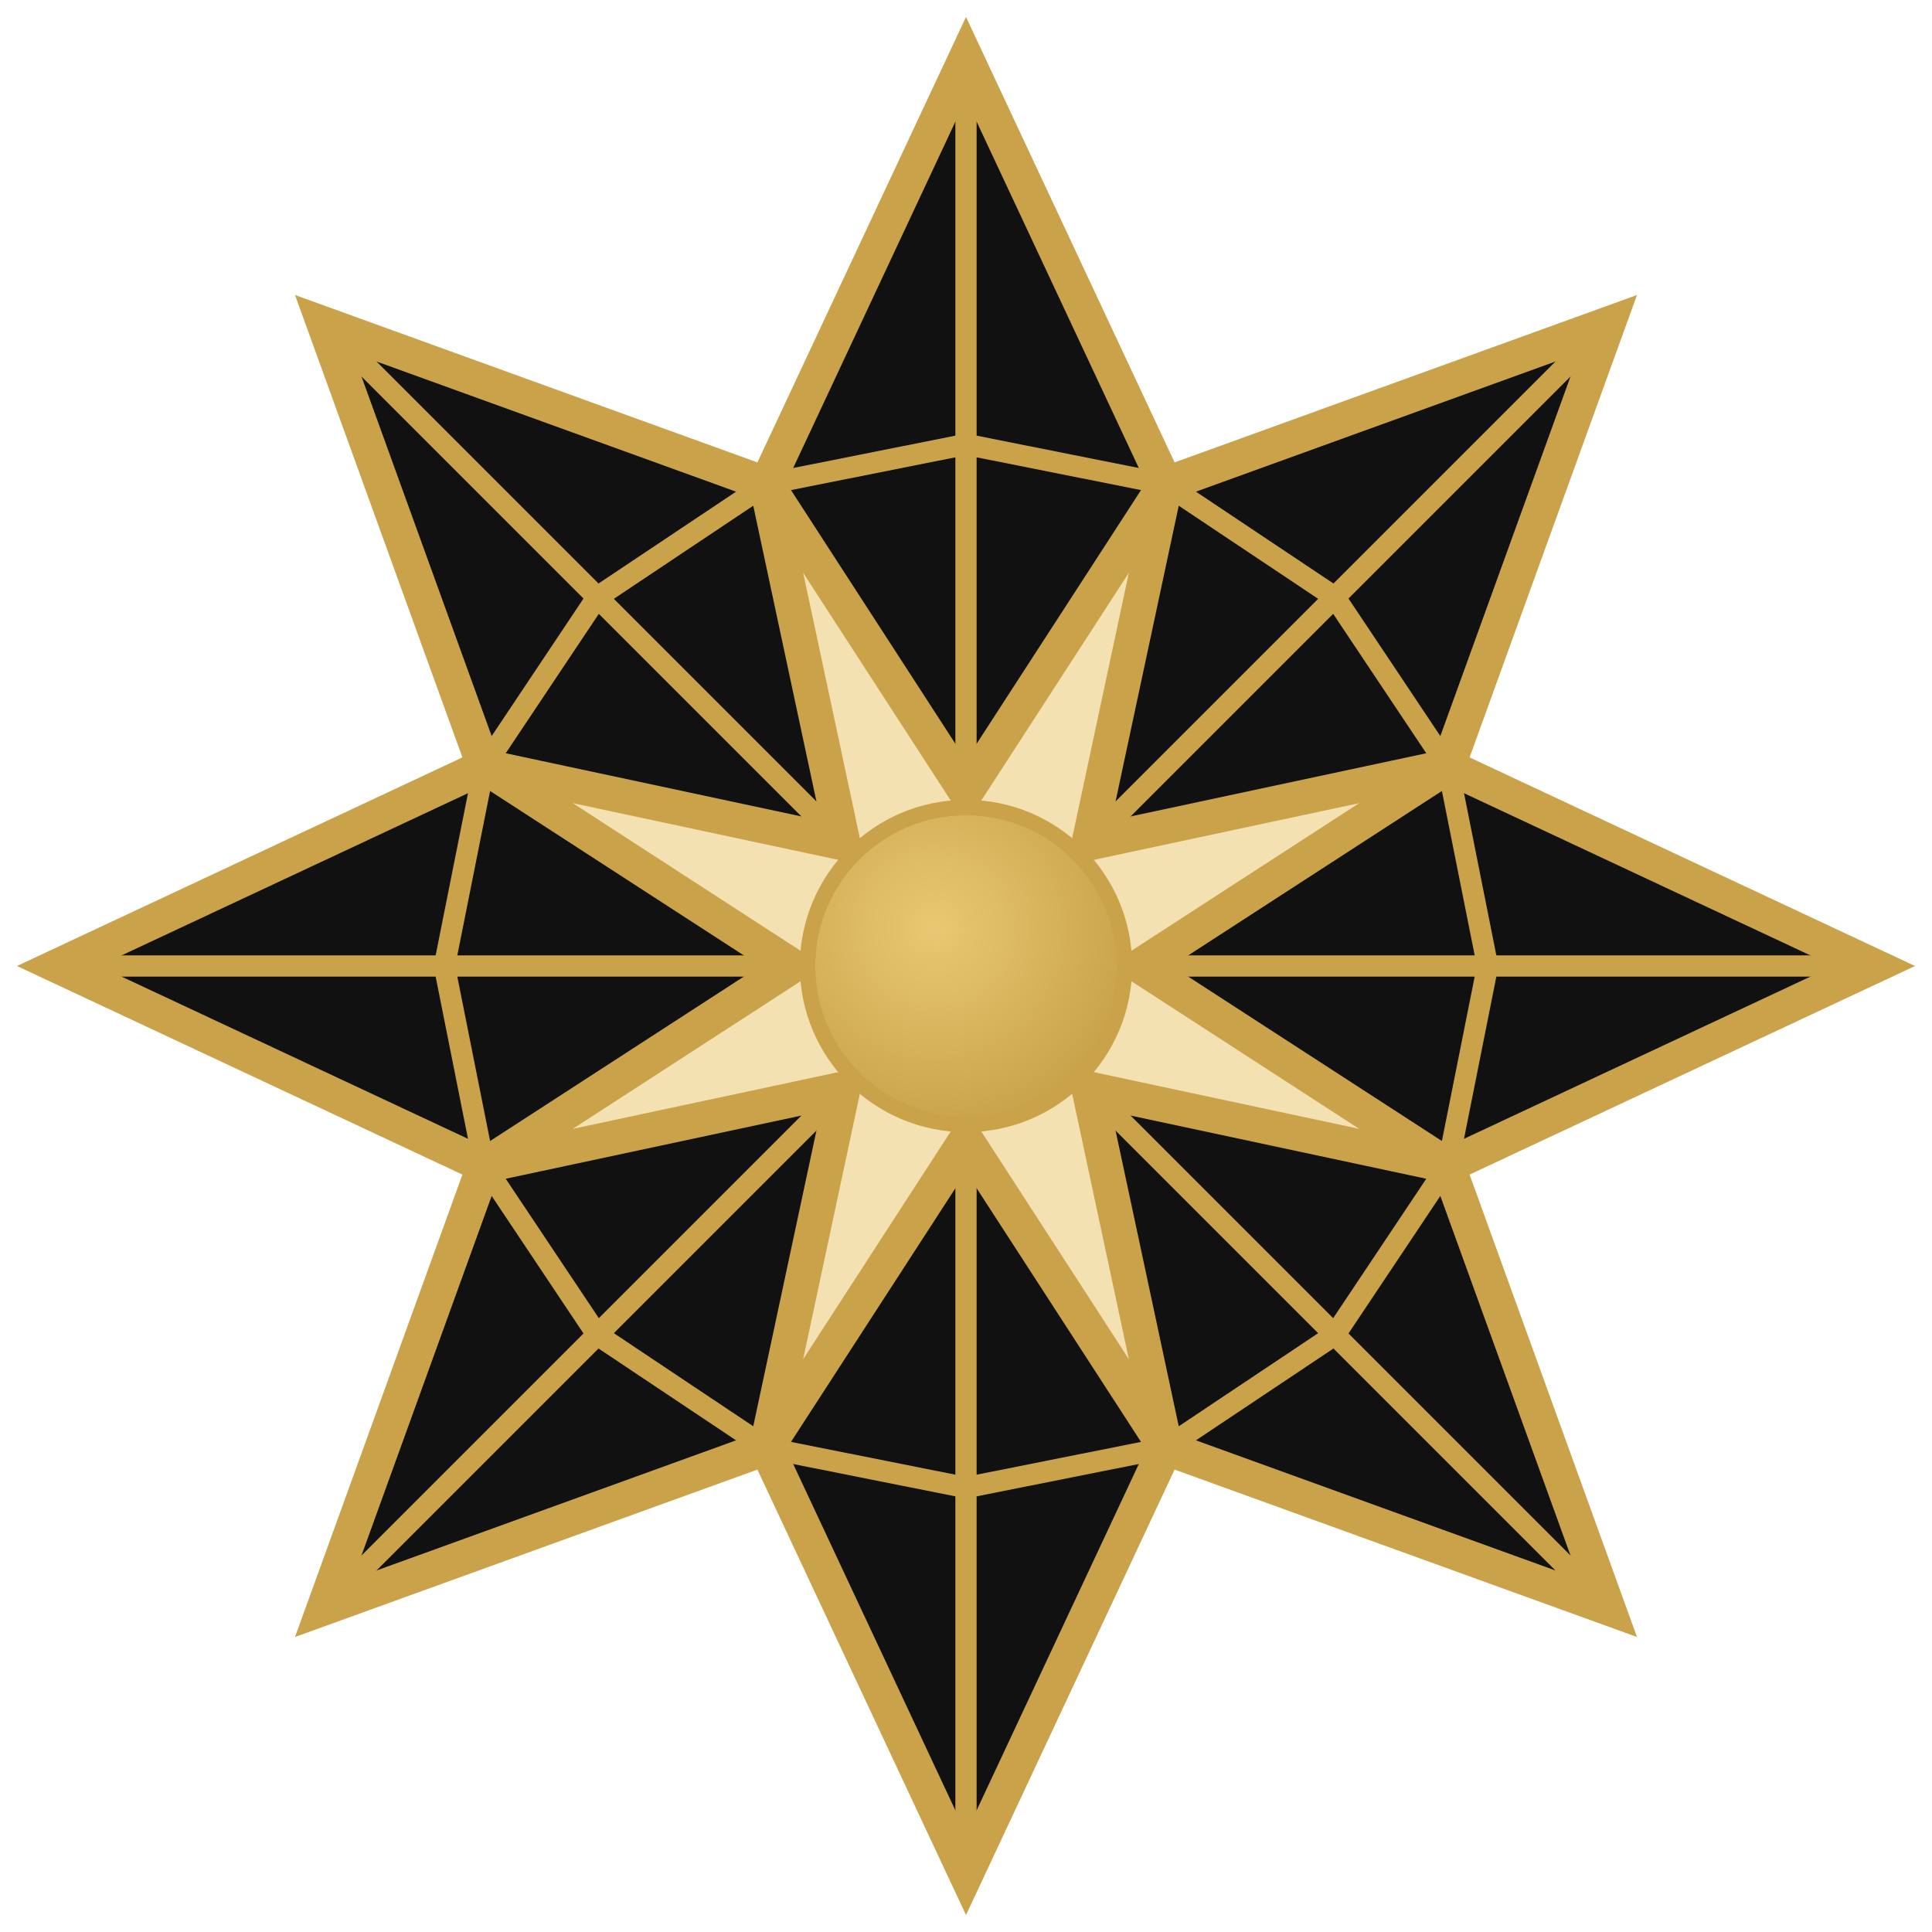
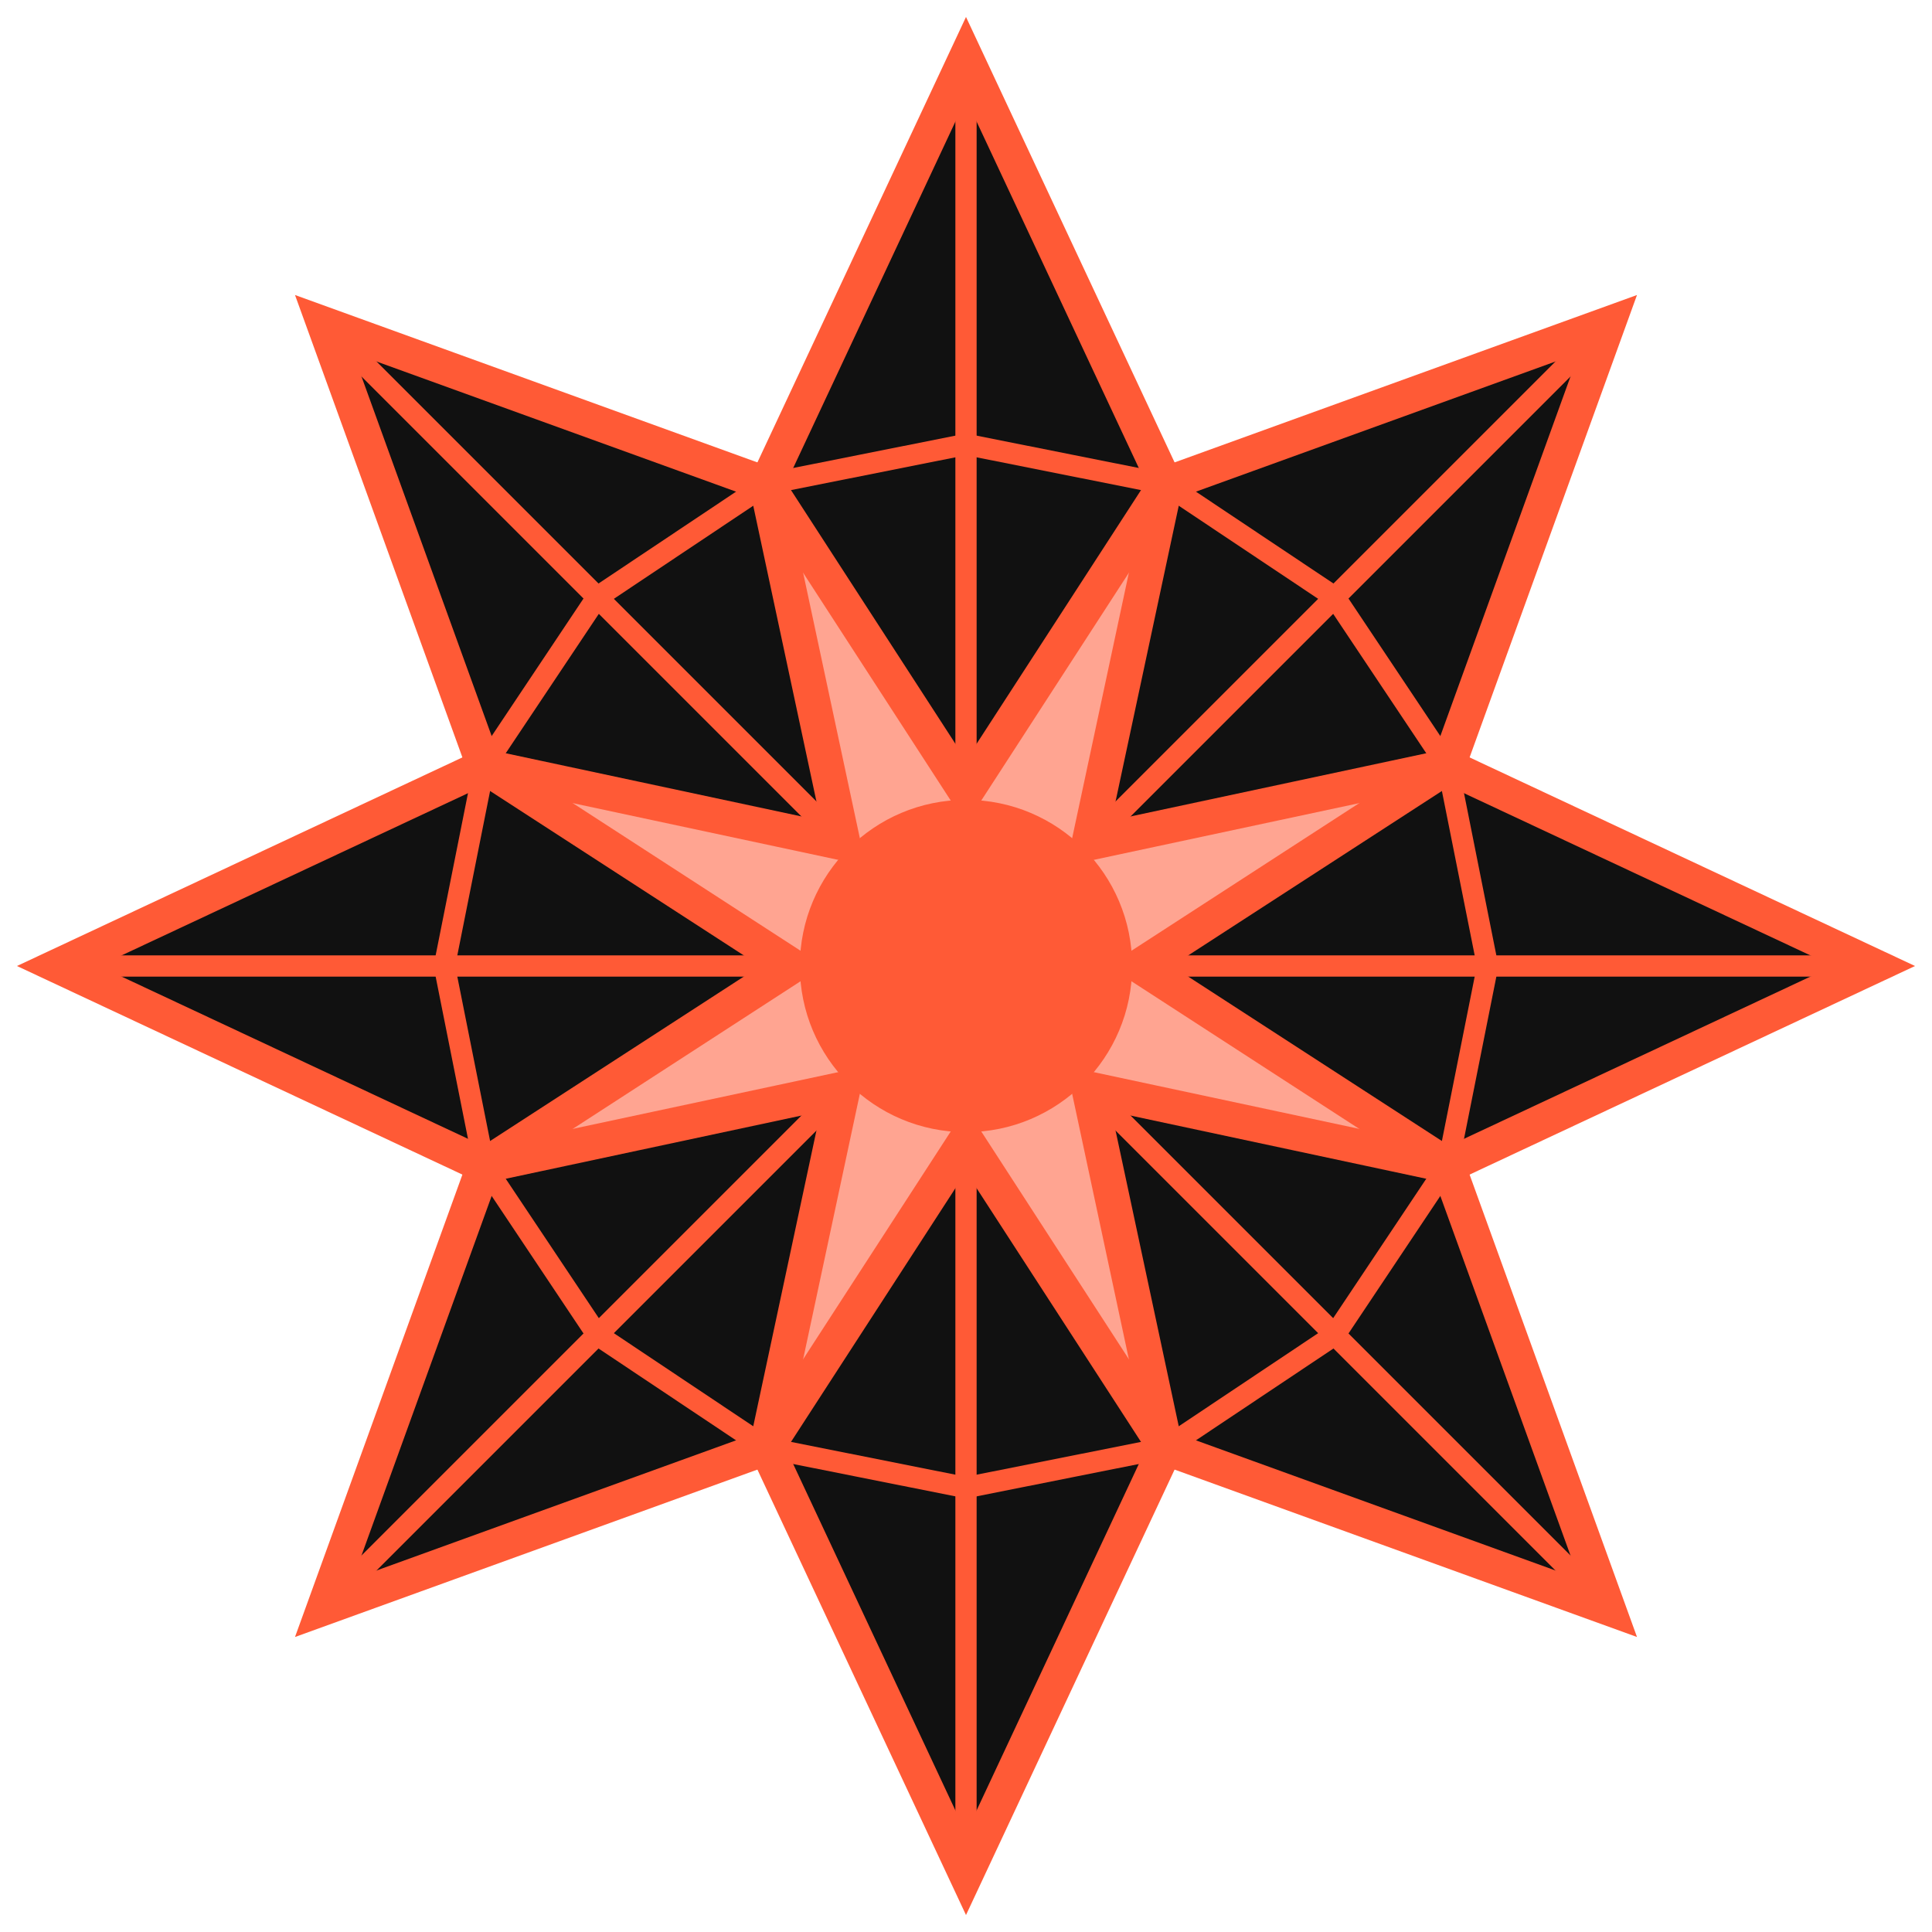
<svg xmlns="http://www.w3.org/2000/svg" viewBox="0 0 100 100" role="img" aria-label="النرجس">
  <defs>
    <radialGradient id="c" cx="40%" cy="38%" r="65%">
-       <stop offset="0" stop-color="#E9C873" />
-       <stop offset="1" stop-color="#C9A24A" />
+       <stop offset="0" stop-color="#FF5A36" />
+       <stop offset="1" stop-color="#FF5A36" />
    </radialGradient>
  </defs>
-   <polygon points="59.57,26.90 57.78,42.22 73.10,40.43 61.00,50.00 73.10,59.57 57.78,57.78 59.57,73.10 50.00,61.00 40.43,73.10 42.22,57.78 26.90,59.57 39.00,50.00 26.90,40.43 42.22,42.22 40.43,26.90 50.00,39.00" fill="#E9C873" opacity="0.55" />
-   <polygon points="50.00,41.00 39.67,25.06 50.00,3.00 60.33,25.06" fill="#111111" stroke="#C9A24A" stroke-width="1.8" stroke-linejoin="miter" />
-   <polyline points="39.67,25.06 50.00,23.00 60.33,25.06" fill="none" stroke="#C9A24A" stroke-width="1.1" />
-   <line x1="50.00" y1="41.00" x2="50.00" y2="3.00" stroke="#C9A24A" stroke-width="1.1" />
-   <polygon points="56.36,43.64 60.33,25.06 83.23,16.77 74.94,39.67" fill="#111111" stroke="#C9A24A" stroke-width="1.8" stroke-linejoin="miter" />
-   <polyline points="60.33,25.06 69.09,30.91 74.94,39.67" fill="none" stroke="#C9A24A" stroke-width="1.1" />
-   <line x1="56.36" y1="43.64" x2="83.23" y2="16.77" stroke="#C9A24A" stroke-width="1.1" />
-   <polygon points="59.00,50.00 74.94,39.67 97.00,50.00 74.94,60.33" fill="#111111" stroke="#C9A24A" stroke-width="1.8" stroke-linejoin="miter" />
-   <polyline points="74.94,39.67 77.00,50.00 74.94,60.33" fill="none" stroke="#C9A24A" stroke-width="1.1" />
-   <line x1="59.00" y1="50.00" x2="97.00" y2="50.00" stroke="#C9A24A" stroke-width="1.1" />
-   <polygon points="56.36,56.36 74.94,60.33 83.23,83.23 60.33,74.94" fill="#111111" stroke="#C9A24A" stroke-width="1.8" stroke-linejoin="miter" />
-   <polyline points="74.94,60.33 69.09,69.09 60.33,74.94" fill="none" stroke="#C9A24A" stroke-width="1.1" />
-   <line x1="56.36" y1="56.36" x2="83.23" y2="83.23" stroke="#C9A24A" stroke-width="1.1" />
-   <polygon points="50.00,59.00 60.33,74.94 50.00,97.00 39.67,74.94" fill="#111111" stroke="#C9A24A" stroke-width="1.8" stroke-linejoin="miter" />
-   <polyline points="60.33,74.94 50.00,77.00 39.67,74.94" fill="none" stroke="#C9A24A" stroke-width="1.1" />
-   <line x1="50.00" y1="59.00" x2="50.00" y2="97.00" stroke="#C9A24A" stroke-width="1.1" />
-   <polygon points="43.64,56.36 39.67,74.94 16.77,83.23 25.06,60.33" fill="#111111" stroke="#C9A24A" stroke-width="1.8" stroke-linejoin="miter" />
-   <polyline points="39.67,74.94 30.91,69.09 25.06,60.33" fill="none" stroke="#C9A24A" stroke-width="1.1" />
-   <line x1="43.64" y1="56.36" x2="16.77" y2="83.23" stroke="#C9A24A" stroke-width="1.1" />
-   <polygon points="41.00,50.00 25.06,60.33 3.00,50.00 25.06,39.67" fill="#111111" stroke="#C9A24A" stroke-width="1.8" stroke-linejoin="miter" />
-   <polyline points="25.06,60.33 23.00,50.00 25.06,39.67" fill="none" stroke="#C9A24A" stroke-width="1.1" />
-   <line x1="41.00" y1="50.00" x2="3.00" y2="50.00" stroke="#C9A24A" stroke-width="1.1" />
-   <polygon points="43.64,43.64 25.06,39.67 16.77,16.77 39.67,25.06" fill="#111111" stroke="#C9A24A" stroke-width="1.8" stroke-linejoin="miter" />
-   <polyline points="25.06,39.67 30.91,30.91 39.67,25.06" fill="none" stroke="#C9A24A" stroke-width="1.1" />
-   <line x1="43.64" y1="43.64" x2="16.77" y2="16.77" stroke="#C9A24A" stroke-width="1.1" />
-   <circle cx="50" cy="50" r="8.2" fill="url(#c)" stroke="#C9A24A" stroke-width="0.8" />
+   <polygon points="59.57,26.90 57.78,42.22 73.10,40.43 61.00,50.00 73.10,59.57 57.78,57.78 59.57,73.10 50.00,61.00 40.43,73.10 42.22,57.78 26.90,59.57 39.00,50.00 26.90,40.43 42.22,42.22 40.43,26.90 50.00,39.00" fill="#FF5A36" opacity="0.55" />
+   <polygon points="50.00,41.00 39.67,25.06 50.00,3.00 60.33,25.06" fill="#111111" stroke="#FF5A36" stroke-width="1.8" stroke-linejoin="miter" />
+   <polyline points="39.67,25.06 50.00,23.00 60.33,25.06" fill="none" stroke="#FF5A36" stroke-width="1.1" />
+   <line x1="50.00" y1="41.00" x2="50.00" y2="3.00" stroke="#FF5A36" stroke-width="1.1" />
+   <polygon points="56.36,43.64 60.33,25.06 83.23,16.77 74.94,39.67" fill="#111111" stroke="#FF5A36" stroke-width="1.8" stroke-linejoin="miter" />
+   <polyline points="60.33,25.06 69.09,30.91 74.94,39.67" fill="none" stroke="#FF5A36" stroke-width="1.1" />
+   <line x1="56.36" y1="43.64" x2="83.23" y2="16.77" stroke="#FF5A36" stroke-width="1.1" />
+   <polygon points="59.00,50.00 74.94,39.67 97.00,50.00 74.94,60.33" fill="#111111" stroke="#FF5A36" stroke-width="1.8" stroke-linejoin="miter" />
+   <polyline points="74.94,39.67 77.00,50.00 74.94,60.33" fill="none" stroke="#FF5A36" stroke-width="1.1" />
+   <line x1="59.00" y1="50.00" x2="97.00" y2="50.00" stroke="#FF5A36" stroke-width="1.1" />
+   <polygon points="56.36,56.36 74.94,60.33 83.23,83.23 60.33,74.94" fill="#111111" stroke="#FF5A36" stroke-width="1.8" stroke-linejoin="miter" />
+   <polyline points="74.94,60.33 69.09,69.09 60.33,74.94" fill="none" stroke="#FF5A36" stroke-width="1.1" />
+   <line x1="56.36" y1="56.36" x2="83.23" y2="83.23" stroke="#FF5A36" stroke-width="1.1" />
+   <polygon points="50.00,59.00 60.33,74.94 50.00,97.00 39.67,74.94" fill="#111111" stroke="#FF5A36" stroke-width="1.8" stroke-linejoin="miter" />
+   <polyline points="60.33,74.94 50.00,77.00 39.67,74.94" fill="none" stroke="#FF5A36" stroke-width="1.1" />
+   <line x1="50.00" y1="59.00" x2="50.00" y2="97.00" stroke="#FF5A36" stroke-width="1.1" />
+   <polygon points="43.64,56.36 39.67,74.94 16.77,83.23 25.06,60.33" fill="#111111" stroke="#FF5A36" stroke-width="1.8" stroke-linejoin="miter" />
+   <polyline points="39.67,74.94 30.91,69.09 25.06,60.33" fill="none" stroke="#FF5A36" stroke-width="1.1" />
+   <line x1="43.64" y1="56.36" x2="16.77" y2="83.23" stroke="#FF5A36" stroke-width="1.1" />
+   <polygon points="41.00,50.00 25.06,60.33 3.00,50.00 25.06,39.67" fill="#111111" stroke="#FF5A36" stroke-width="1.8" stroke-linejoin="miter" />
+   <polyline points="25.06,60.33 23.00,50.00 25.06,39.67" fill="none" stroke="#FF5A36" stroke-width="1.1" />
+   <line x1="41.00" y1="50.00" x2="3.00" y2="50.00" stroke="#FF5A36" stroke-width="1.1" />
+   <polygon points="43.64,43.64 25.06,39.67 16.77,16.77 39.67,25.06" fill="#111111" stroke="#FF5A36" stroke-width="1.8" stroke-linejoin="miter" />
+   <polyline points="25.06,39.67 30.91,30.91 39.67,25.06" fill="none" stroke="#FF5A36" stroke-width="1.1" />
+   <line x1="43.64" y1="43.64" x2="16.77" y2="16.77" stroke="#FF5A36" stroke-width="1.1" />
+   <circle cx="50" cy="50" r="8.2" fill="url(#c)" stroke="#FF5A36" stroke-width="0.8" />
</svg>
